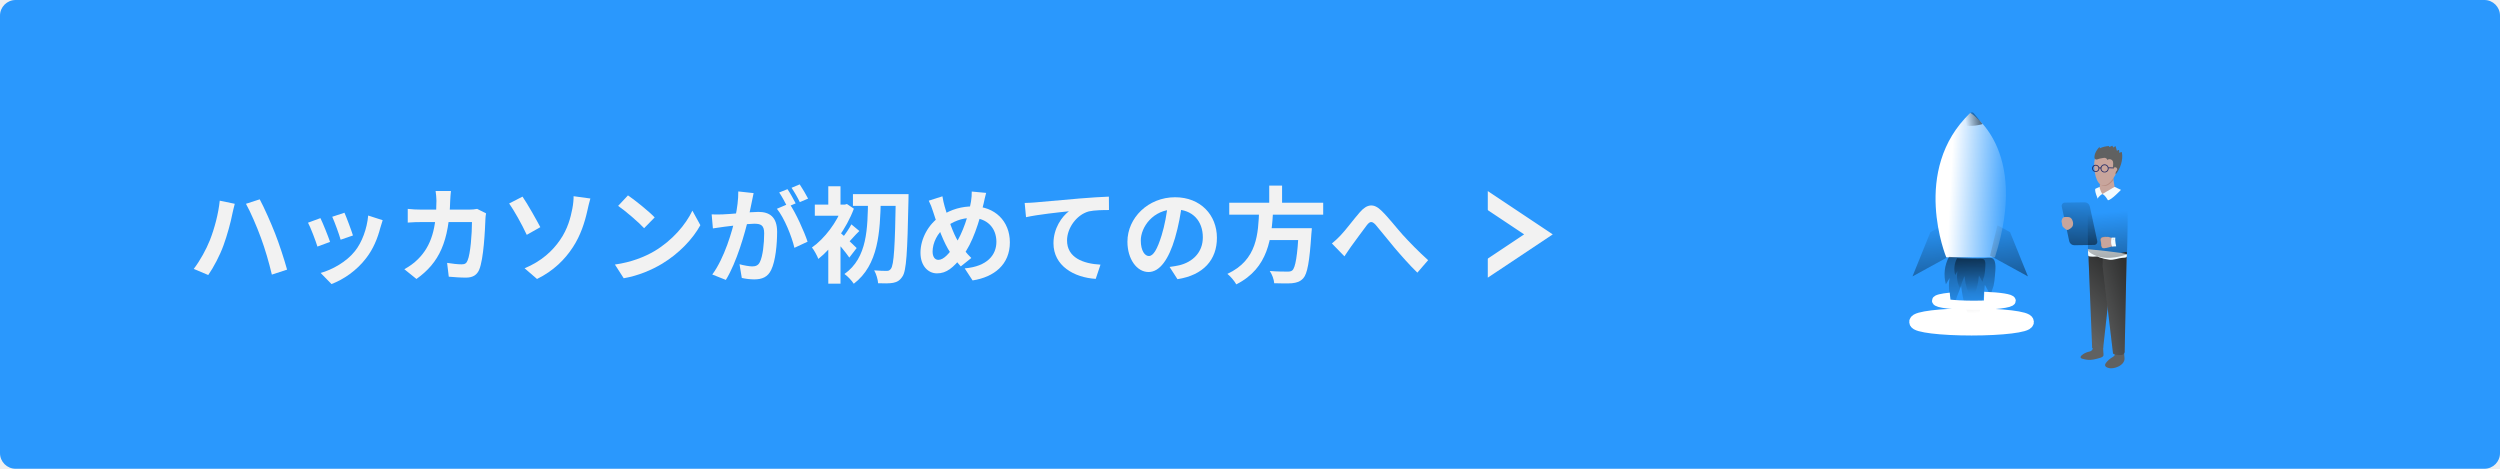
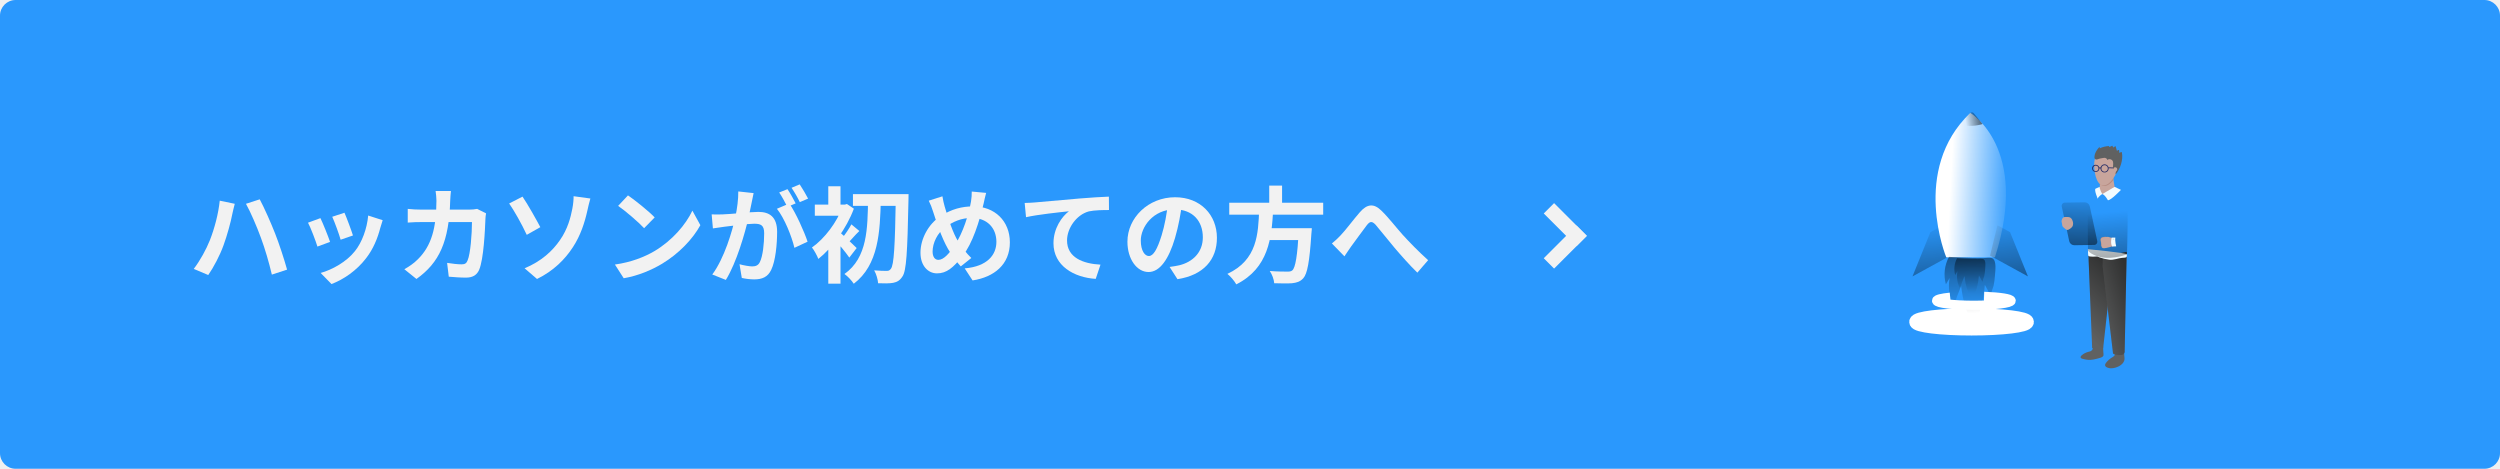
<svg xmlns="http://www.w3.org/2000/svg" width="800" height="150" viewBox="0 0 800 150" fill="none">
  <rect width="800" height="150" rx="5" fill="#2A98FD" />
-   <path d="M639.179 72.075L643.219 74.29L648.945 88.451L636.821 81.804L639.179 72.075Z" fill="url(#paint0_linear_244_8)" />
-   <path d="M621.763 72.075L617.723 74.29L611.996 88.451L624.121 81.804L621.763 72.075Z" fill="url(#paint1_linear_244_8)" />
-   <path d="M669.683 110.881C669.761 111.156 669.745 111.449 669.636 111.714C669.527 111.978 669.332 112.198 669.083 112.338C668.836 112.449 668.575 112.529 668.308 112.577C667.489 112.778 666.73 113.176 666.098 113.735C665.995 113.803 665.911 113.896 665.854 114.005C665.797 114.115 665.769 114.237 665.773 114.36C665.831 114.643 666.162 114.762 666.441 114.828C667.029 114.988 667.629 115.098 668.235 115.157C669.467 115.24 670.687 114.902 671.876 114.559C672.328 114.429 673.009 114.233 673.113 113.707C673.134 113.344 673.117 112.98 673.062 112.62L672.983 110.789" fill="#606161" />
+   <path d="M639.179 72.075L643.219 74.29L648.945 88.451L636.821 81.804L639.179 72.075Z" fill="url(#paint0_linear_272_207)" />
+   <path d="M621.763 72.075L617.723 74.29L611.996 88.451L624.121 81.804L621.763 72.075Z" fill="url(#paint1_linear_272_207)" />
+   <path d="M669.683 110.881C669.761 111.156 669.745 111.449 669.636 111.714C669.527 111.978 669.332 112.198 669.083 112.338C668.836 112.449 668.575 112.53 668.308 112.577C667.489 112.779 666.73 113.176 666.098 113.735C665.995 113.803 665.911 113.896 665.854 114.005C665.797 114.115 665.769 114.237 665.773 114.361C665.831 114.643 666.162 114.762 666.441 114.829C667.029 114.988 667.629 115.098 668.235 115.157C669.467 115.241 670.687 114.902 671.876 114.559C672.328 114.429 673.009 114.233 673.113 113.707C673.134 113.344 673.117 112.98 673.062 112.621L672.983 110.789" fill="#606161" />
  <path d="M676.703 113.066C676.757 113.205 676.769 113.358 676.738 113.505C676.708 113.651 676.635 113.786 676.53 113.892C676.316 114.102 676.072 114.278 675.806 114.414C675.103 114.841 674.483 115.391 673.976 116.039C673.743 116.337 673.524 116.726 673.672 117.075C673.75 117.236 673.875 117.371 674.03 117.461C674.537 117.757 675.121 117.891 675.707 117.848C677.183 117.81 679.365 116.886 679.792 115.286C679.927 114.79 679.779 114.111 679.759 113.6L679.706 112.366" fill="#606161" />
-   <path d="M668.336 82.588L669.485 111.331C669.928 111.657 670.459 111.841 671.009 111.858C672.069 111.919 672.259 111.995 673.021 111.301L676.35 81.156L668.336 80.988V82.588Z" fill="#606161" />
-   <path d="M668.336 82.588L669.485 111.331C669.928 111.657 670.459 111.841 671.009 111.858C672.069 111.919 672.259 111.995 673.021 111.301L676.35 81.156L668.336 80.988V82.588Z" fill="url(#paint2_linear_244_8)" />
+   <path d="M668.336 82.588L669.485 111.331C669.928 111.657 670.459 111.84 671.009 111.857C672.069 111.918 672.259 111.995 673.021 111.3L676.35 81.155L668.336 80.987V82.588Z" fill="#606161" />
+   <path d="M668.336 82.588L669.485 111.331C669.928 111.657 670.459 111.84 671.009 111.857C672.069 111.918 672.259 111.995 673.021 111.3L676.35 81.155L668.336 80.987V82.588Z" fill="url(#paint2_linear_272_207)" />
  <path d="M672.864 85.169L676.167 113.124C676.167 113.124 676.644 113.615 677.945 113.633C679.421 113.651 679.556 113.45 679.886 112.702L680.539 80.637L672.955 81.931L672.864 85.169Z" fill="#606161" />
-   <path d="M672.864 85.169L676.167 113.124C676.167 113.124 676.644 113.615 677.945 113.633C679.421 113.651 679.556 113.45 679.886 112.702L680.539 80.637L672.955 81.931L672.864 85.169Z" fill="url(#paint3_linear_244_8)" />
-   <path d="M671.835 82.372C672.87 82.722 673.936 82.972 675.018 83.12C676.454 83.267 677.958 82.573 679.083 82.514C680.585 82.438 680.625 82.389 680.625 81.41C680.625 80.917 668.141 79.734 668.141 79.734C668.141 79.734 668.199 80.637 668.196 81.471C668.196 82.097 668.463 82.061 669.599 82.127C670.735 82.194 670.953 81.848 671.835 82.372Z" fill="#F2FBFF" />
-   <path d="M676.761 60.303C676.761 60.303 678.854 60.847 680.348 61.935C681.271 62.607 680.633 81.41 680.633 81.41C680.541 81.394 676.53 83.022 672.65 82.353C669.347 81.784 668.156 80.232 668.156 80.232C668.156 80.232 667.858 62.19 668.501 61.45C668.786 61.119 671.928 59.956 671.928 59.956C671.928 59.956 673.3 62.022 676.761 60.303Z" fill="url(#paint4_linear_244_8)" />
+   <path d="M672.864 85.169L676.167 113.124C676.167 113.124 676.644 113.615 677.945 113.633C679.421 113.651 679.556 113.45 679.886 112.702L680.539 80.637L672.955 81.931L672.864 85.169Z" fill="url(#paint3_linear_272_207)" />
+   <path d="M671.835 82.371C672.87 82.722 673.936 82.972 675.018 83.119C676.454 83.267 677.958 82.572 679.083 82.514C680.585 82.438 680.625 82.389 680.625 81.41C680.625 80.916 668.141 79.734 668.141 79.734C668.141 79.734 668.199 80.637 668.196 81.471C668.196 82.097 668.463 82.061 669.599 82.127C670.735 82.193 670.953 81.847 671.835 82.371Z" fill="#F2FBFF" />
+   <path d="M676.761 60.303C676.761 60.303 678.854 60.847 680.348 61.936C681.271 62.607 680.633 81.41 680.633 81.41C680.541 81.395 676.53 83.023 672.65 82.354C669.347 81.784 668.156 80.232 668.156 80.232C668.156 80.232 667.858 62.19 668.501 61.45C668.786 61.119 671.928 59.957 671.928 59.957C671.928 59.957 673.3 62.022 676.761 60.303Z" fill="url(#paint4_linear_272_207)" />
  <path d="M676.075 56.126L676.761 60.303C676.761 60.303 675.236 62.551 673.288 62.215C671.339 61.88 671.829 60.974 671.829 60.974L672.083 57.446C672.083 57.446 673.834 57.754 676.075 56.126Z" fill="#C8A59C" />
  <path d="M676.316 57.591L676.062 56.126C673.821 57.754 672.658 57.062 672.658 57.062L672.117 58.957C672.421 59.276 672.831 59.473 673.27 59.512C674.358 59.588 675.445 58.736 676.316 57.591Z" fill="#B58B81" />
-   <path d="M676.674 59.799L678.707 60.756C678.707 60.756 675.506 64.144 674.53 64.078C674.53 64.078 673.608 62.363 672.752 62.094L676.674 59.799Z" fill="#F2FBFF" />
+   <path d="M676.674 59.799L678.707 60.755C678.707 60.755 675.506 64.144 674.53 64.078C674.53 64.078 673.608 62.363 672.752 62.093L676.674 59.799Z" fill="#F2FBFF" />
  <path d="M671.967 60.381C672.135 60.989 672.397 61.565 672.744 62.091C672.554 62.164 671.311 63.032 671.291 63.617C671.291 63.617 670.056 60.819 670.567 60.379C670.994 60.161 671.432 59.967 671.88 59.796L671.967 60.381Z" fill="#F2FBFF" />
  <path d="M677.831 53.084C677.665 55.401 675.29 59.496 672.978 59.331C670.666 59.166 669.993 54.371 670.158 52.054C670.323 49.736 671.621 48.421 673.938 48.587C674.489 48.626 675.026 48.774 675.52 49.021C676.013 49.268 676.453 49.61 676.815 50.028C677.176 50.446 677.452 50.931 677.626 51.455C677.801 51.979 677.87 52.533 677.831 53.084Z" fill="#C8A59C" />
  <path d="M672.381 78.436C672.437 77.994 672.228 77.569 672.167 76.816C672.106 76.063 672.594 75.867 673.308 75.799C673.504 75.776 673.656 75.753 673.786 75.732C674.451 75.893 673.92 76.702 673.885 77.259C673.849 77.816 673.974 78.614 673.781 78.785C673.699 78.859 673.087 78.826 672.378 78.734C672.367 78.635 672.368 78.535 672.381 78.436Z" fill="#B58B81" />
  <path d="M671.941 56.937C671.941 56.937 672.005 56.879 672.49 56.914C673.066 56.944 673.644 56.903 674.21 56.792C674.584 56.698 674.761 56.757 674.718 57.258C674.675 57.759 674.284 58.204 673.303 58.258C672.203 58.316 671.741 57.901 671.654 57.405C671.593 57.047 671.819 56.927 671.941 56.937Z" fill="#C8A59C" />
-   <path d="M676.167 76.234C675.754 76.146 675.348 76.032 674.95 75.893C674.426 75.695 674.261 75.811 673.494 75.893C672.726 75.974 672.2 76.17 672.267 76.941C672.333 77.712 672.554 78.144 672.495 78.594C672.437 79.044 672.577 79.431 673.257 79.446C673.938 79.462 676.167 78.775 676.167 78.775" fill="#C8A59C" />
+   <path d="M676.167 76.234C675.754 76.146 675.348 76.032 674.95 75.893C674.426 75.694 674.261 75.811 673.494 75.893C672.726 75.974 672.2 76.17 672.267 76.941C672.333 77.711 672.554 78.144 672.495 78.594C672.437 79.044 672.577 79.431 673.257 79.446C673.938 79.461 676.167 78.775 676.167 78.775" fill="#C8A59C" />
  <path d="M676.908 76.033H675.742C675.742 76.033 675.234 77.717 675.894 78.884L677.183 78.831C677.183 78.831 676.746 77.193 676.908 76.033Z" fill="#F2FBFF" />
  <path d="M676.319 76.849C676.177 76.849 676.062 76.727 676.062 76.577C676.062 76.427 676.177 76.305 676.319 76.305C676.461 76.305 676.576 76.427 676.576 76.577C676.576 76.727 676.461 76.849 676.319 76.849Z" fill="#D2E8EC" />
-   <path d="M671.774 54.178C671.812 54.031 671.82 53.877 671.799 53.727C671.778 53.576 671.727 53.431 671.649 53.3C671.573 53.169 671.471 53.054 671.35 52.963C671.229 52.871 671.09 52.805 670.943 52.769C670.794 52.723 670.637 52.707 670.481 52.724C670.326 52.74 670.175 52.788 670.039 52.864C669.902 52.94 669.783 53.043 669.687 53.167C669.592 53.291 669.522 53.433 669.483 53.584C669.444 53.736 669.436 53.894 669.459 54.048C669.483 54.203 669.537 54.351 669.62 54.484C669.702 54.617 669.81 54.732 669.938 54.822C670.066 54.912 670.211 54.975 670.364 55.007H670.404C670.695 55.072 671 55.023 671.255 54.868C671.511 54.714 671.696 54.466 671.774 54.178ZM670.874 53.038C671.1 53.097 671.292 53.243 671.41 53.443C671.529 53.644 671.562 53.883 671.504 54.109C671.461 54.276 671.37 54.428 671.242 54.543C671.114 54.659 670.954 54.734 670.784 54.76C670.613 54.786 670.438 54.761 670.282 54.688C670.125 54.615 669.994 54.497 669.904 54.35C669.813 54.203 669.769 54.032 669.775 53.859C669.781 53.686 669.837 53.519 669.937 53.379C670.038 53.238 670.177 53.13 670.338 53.068C670.499 53.006 670.675 52.993 670.844 53.031L670.874 53.038Z" fill="#292F67" />
+   <path d="M671.774 54.178C671.812 54.03 671.82 53.877 671.799 53.726C671.778 53.576 671.727 53.431 671.649 53.3C671.573 53.169 671.471 53.054 671.35 52.962C671.229 52.871 671.09 52.805 670.943 52.768C670.794 52.722 670.637 52.707 670.481 52.723C670.326 52.74 670.175 52.788 670.039 52.864C669.902 52.94 669.783 53.043 669.687 53.167C669.592 53.291 669.522 53.433 669.483 53.584C669.444 53.736 669.436 53.893 669.459 54.048C669.483 54.203 669.537 54.351 669.62 54.484C669.702 54.617 669.81 54.732 669.938 54.822C670.066 54.911 670.211 54.974 670.364 55.007H670.404C670.695 55.072 671 55.022 671.255 54.868C671.511 54.713 671.696 54.466 671.774 54.178ZM670.874 53.038C671.1 53.097 671.292 53.242 671.41 53.443C671.529 53.644 671.562 53.883 671.504 54.109C671.461 54.276 671.37 54.427 671.242 54.543C671.114 54.659 670.954 54.734 670.784 54.76C670.613 54.786 670.438 54.76 670.282 54.687C670.125 54.614 669.994 54.497 669.904 54.35C669.813 54.202 669.769 54.032 669.775 53.859C669.781 53.686 669.837 53.519 669.937 53.378C670.038 53.238 670.177 53.13 670.338 53.068C670.499 53.006 670.675 52.993 670.844 53.03L670.874 53.038Z" fill="#292F67" />
  <path d="M674.134 55.025C674.283 54.937 674.413 54.821 674.517 54.683C674.62 54.545 674.696 54.388 674.739 54.221C674.803 53.97 674.792 53.705 674.706 53.46C674.62 53.215 674.464 53.002 674.257 52.846C674.05 52.69 673.801 52.599 673.543 52.584C673.284 52.569 673.027 52.632 672.804 52.764C672.58 52.895 672.401 53.09 672.288 53.324C672.176 53.557 672.135 53.819 672.17 54.076C672.206 54.333 672.317 54.573 672.489 54.767C672.662 54.961 672.887 55.099 673.138 55.165H673.186C673.508 55.241 673.848 55.191 674.134 55.025ZM673.727 52.891C673.86 52.924 673.985 52.984 674.094 53.067C674.204 53.149 674.296 53.252 674.365 53.371C674.434 53.489 674.478 53.62 674.496 53.756C674.514 53.892 674.505 54.03 674.469 54.162C674.418 54.359 674.311 54.536 674.16 54.672C674.009 54.808 673.822 54.896 673.621 54.926C673.421 54.956 673.216 54.926 673.032 54.84C672.848 54.755 672.693 54.617 672.587 54.444C672.481 54.271 672.428 54.07 672.435 53.867C672.442 53.664 672.508 53.468 672.625 53.302C672.743 53.137 672.906 53.01 673.096 52.936C673.285 52.863 673.491 52.847 673.689 52.891H673.727Z" fill="#292F67" />
-   <path d="M671.804 53.903L671.537 53.824C671.554 53.77 671.583 53.721 671.622 53.68C671.661 53.639 671.708 53.607 671.761 53.587C671.879 53.555 672.002 53.549 672.122 53.57C672.243 53.59 672.357 53.637 672.457 53.707L672.325 53.961C672.053 53.814 671.921 53.829 671.868 53.852C671.841 53.86 671.818 53.878 671.804 53.903Z" fill="#292F67" />
+   <path d="M671.804 53.903L671.537 53.824C671.554 53.77 671.583 53.721 671.622 53.68C671.661 53.639 671.708 53.608 671.761 53.588C671.879 53.555 672.002 53.549 672.122 53.57C672.243 53.59 672.357 53.637 672.457 53.707L672.325 53.962C672.053 53.814 671.921 53.829 671.868 53.852C671.841 53.86 671.818 53.879 671.804 53.903Z" fill="#292F67" />
  <path d="M674.63 53.829L674.64 53.552L676.225 53.597L676.212 53.875L674.63 53.829Z" fill="#292F67" />
-   <path d="M663.778 78.472L670.051 78.38C670.214 78.39 670.376 78.361 670.525 78.295C670.674 78.23 670.806 78.131 670.91 78.005C671.014 77.88 671.087 77.732 671.123 77.573C671.159 77.414 671.158 77.249 671.118 77.091L668.722 65.988C668.629 65.63 668.42 65.314 668.128 65.088C667.836 64.861 667.478 64.738 667.109 64.736L660.836 64.828C660.673 64.818 660.511 64.847 660.361 64.912C660.212 64.977 660.08 65.076 659.976 65.202C659.872 65.327 659.799 65.476 659.763 65.635C659.727 65.794 659.729 65.959 659.769 66.118L662.162 77.221C662.256 77.578 662.466 77.895 662.758 78.121C663.05 78.347 663.409 78.471 663.778 78.472Z" fill="url(#paint5_linear_244_8)" />
+   <path d="M663.778 78.472L670.051 78.38C670.214 78.39 670.376 78.361 670.525 78.295C670.674 78.23 670.806 78.131 670.91 78.005C671.014 77.88 671.087 77.732 671.123 77.573C671.159 77.414 671.158 77.249 671.118 77.091L668.722 65.988C668.629 65.63 668.42 65.314 668.128 65.088C667.836 64.861 667.478 64.738 667.109 64.736L660.836 64.828C660.673 64.818 660.511 64.847 660.361 64.912C660.212 64.977 660.08 65.076 659.976 65.202C659.872 65.327 659.799 65.476 659.763 65.635C659.727 65.794 659.729 65.959 659.769 66.118L662.162 77.221C662.256 77.578 662.466 77.895 662.758 78.121C663.05 78.347 663.409 78.471 663.778 78.472Z" fill="url(#paint5_linear_272_207)" />
  <path d="M659.692 70.9C659.697 70.653 659.75 70.411 659.847 70.185C659.914 69.955 660.049 69.751 660.234 69.6C660.438 69.484 660.67 69.428 660.904 69.437C661.141 69.437 661.379 69.437 661.616 69.437C661.876 69.433 662.135 69.479 662.378 69.574C662.725 69.763 662.995 70.069 663.14 70.437C663.465 71.131 663.534 72.014 663.069 72.622C662.864 72.863 662.622 73.071 662.353 73.237C662.06 73.438 661.717 73.649 661.374 73.555C661.211 73.498 661.062 73.406 660.937 73.285L660.429 72.863C660.256 72.734 660.109 72.573 659.997 72.388C659.904 72.149 659.859 71.894 659.865 71.637C659.795 71.394 659.738 71.148 659.692 70.9Z" fill="#C8A59C" />
  <path d="M670.468 49.05C670.794 48.275 671.271 47.574 671.87 46.987L671.919 47.452C672.871 47.017 673.899 46.771 674.945 46.73L674.853 47.055C675.234 46.96 675.599 46.812 675.938 46.615L676.266 47.2C676.488 47.023 676.733 46.876 676.992 46.76L677.417 48.286C677.537 48.222 677.648 48.143 677.747 48.05C677.859 47.974 678.039 47.951 678.11 48.065C678.138 48.12 678.149 48.182 678.143 48.243V48.899L678.768 48.676C678.795 48.663 678.824 48.657 678.853 48.657C678.883 48.657 678.912 48.663 678.939 48.676C678.959 48.693 678.976 48.714 678.989 48.738C679.001 48.762 679.008 48.789 679.01 48.816C679.464 51.09 678.502 54.048 677.005 55.816C676.948 55.543 676.976 55.26 677.086 55.004C677.211 54.679 677.595 54.495 677.528 54.152C677.511 53.978 677.43 53.818 677.301 53.7C677.172 53.583 677.004 53.517 676.83 53.516C676.344 53.572 676.525 53.75 676.179 54.096C676.057 53.422 676.35 52.316 676.139 51.667C676.069 51.496 675.96 51.344 675.821 51.223C675.682 51.102 675.517 51.015 675.338 50.969C675.16 50.924 674.973 50.92 674.793 50.96C674.613 50.999 674.445 51.08 674.302 51.196C674.317 50.764 673.809 50.487 673.377 50.502C672.945 50.517 672.455 50.682 671.997 50.739C671.609 50.784 671.21 51.056 670.836 51.051C669.876 51.036 670.262 49.591 670.468 49.05Z" fill="#606161" />
  <path d="M630.896 105.178C621.083 105.178 613.127 104.209 613.127 103.013C613.127 101.818 621.083 100.849 630.896 100.849C640.71 100.849 648.666 101.818 648.666 103.013C648.666 104.209 640.71 105.178 630.896 105.178Z" stroke="white" stroke-width="4.37" stroke-miterlimit="10" />
-   <path d="M630.5 36.123C630.5 36.123 649.593 47.348 638.376 82.356H622.812C622.812 82.356 611.257 54.498 630.5 36.123Z" fill="url(#paint6_linear_244_8)" />
-   <path d="M637.071 94.655L635.15 91.152C634.81 95.452 633.756 99.664 632.03 103.616C628.928 100.526 628.15 95.861 627.551 91.521C626.67 93.651 625.883 95.816 625.19 98.015C623.782 95.219 623.323 92.04 623.882 88.96L622.688 90.995C621.872 88.043 622.224 84.889 623.671 82.191C626.137 82.374 628.608 82.495 631.085 82.555C632.27 82.585 633.461 82.6 634.657 82.6C635.442 82.6 636.888 82.293 637.604 82.692C638.981 83.455 638.478 86.744 638.392 88.095C638.32 89.212 638.174 90.322 637.952 91.419C637.848 91.936 636.875 94.299 637.071 94.655Z" fill="url(#paint7_linear_244_8)" />
-   <path d="M634.428 90.257L633.259 88.12C633.051 90.742 632.407 93.311 631.354 95.72C629.464 93.835 628.988 90.989 628.623 88.344C628.084 89.644 627.604 90.965 627.182 92.307C626.324 90.601 626.044 88.662 626.384 86.782L625.658 88.028C625.156 86.224 625.371 84.295 626.257 82.646C627.761 82.758 629.268 82.832 630.777 82.87C631.504 82.887 632.23 82.895 632.957 82.895C633.435 82.895 634.316 82.707 634.753 82.951C635.594 83.422 635.289 85.424 635.236 86.258C635.191 86.942 635.101 87.621 634.967 88.293C634.903 88.598 634.311 90.04 634.428 90.257Z" fill="url(#paint8_linear_244_8)" />
-   <path d="M634.403 39.697C634.403 39.697 630.444 41.032 627.225 39.697L630.46 36.176C630.531 36.098 630.619 36.037 630.716 35.996C630.813 35.955 630.918 35.935 631.024 35.938C631.129 35.941 631.233 35.967 631.327 36.014C631.422 36.061 631.506 36.127 631.573 36.209L634.403 39.697Z" fill="url(#paint9_linear_244_8)" />
-   <path d="M624.054 95.11C621.392 95.364 619.695 95.779 619.695 96.231C619.695 97.035 625.03 97.686 631.636 97.686C638.242 97.686 643.577 97.035 643.577 96.231C643.577 95.568 639.908 95.005 634.901 94.832" stroke="white" stroke-width="2.934" stroke-miterlimit="10" />
+   <path d="M630.5 36.123C630.5 36.123 649.593 47.348 638.376 82.356H622.812C622.812 82.356 611.257 54.498 630.5 36.123Z" fill="url(#paint6_linear_272_207)" />
+   <path d="M637.071 94.655L635.15 91.152C634.81 95.452 633.756 99.664 632.03 103.616C628.928 100.526 628.15 95.861 627.551 91.521C626.67 93.651 625.883 95.816 625.19 98.015C623.782 95.219 623.323 92.04 623.882 88.96L622.688 90.995C621.872 88.043 622.224 84.889 623.671 82.191C626.137 82.374 628.608 82.495 631.085 82.555C632.27 82.585 633.461 82.6 634.657 82.6C635.442 82.6 636.888 82.293 637.604 82.692C638.981 83.455 638.478 86.744 638.392 88.095C638.32 89.212 638.174 90.322 637.952 91.419C637.848 91.936 636.875 94.299 637.071 94.655Z" fill="url(#paint7_linear_272_207)" />
+   <path d="M634.428 90.257L633.259 88.12C633.051 90.742 632.407 93.311 631.354 95.721C629.464 93.836 628.988 90.989 628.623 88.344C628.084 89.645 627.604 90.966 627.182 92.307C626.324 90.601 626.044 88.662 626.384 86.782L625.658 88.029C625.156 86.224 625.371 84.296 626.257 82.646C627.761 82.758 629.268 82.833 630.777 82.87C631.504 82.887 632.23 82.895 632.957 82.895C633.435 82.895 634.316 82.707 634.753 82.951C635.594 83.422 635.289 85.424 635.236 86.258C635.191 86.942 635.101 87.621 634.967 88.293C634.903 88.598 634.311 90.041 634.428 90.257Z" fill="url(#paint8_linear_272_207)" />
+   <path d="M634.403 39.697C634.403 39.697 630.444 41.032 627.225 39.697L630.46 36.176C630.531 36.098 630.619 36.037 630.716 35.996C630.813 35.955 630.918 35.935 631.024 35.938C631.129 35.941 631.233 35.967 631.327 36.014C631.422 36.061 631.506 36.127 631.573 36.209L634.403 39.697Z" fill="url(#paint9_linear_272_207)" />
+   <path d="M624.054 95.11C621.392 95.364 619.695 95.779 619.695 96.232C619.695 97.036 625.03 97.687 631.636 97.687C638.242 97.687 643.577 97.036 643.577 96.232C643.577 95.568 639.908 95.006 634.901 94.833" stroke="white" stroke-width="2.934" stroke-miterlimit="10" />
  <path d="M67.171 76.844C68.629 73.123 69.889 68.437 70.32 64.217L75.126 65.214C74.861 66.144 74.496 67.773 74.33 68.537C73.899 70.863 72.673 75.415 71.513 78.539C70.353 81.762 68.364 85.517 66.64 88.009L62 86.049C64.055 83.357 66.011 79.768 67.171 76.844ZM83.512 76.146C82.252 72.657 80.131 67.739 78.706 65.214L83.114 63.785C84.506 66.344 86.76 71.461 88.02 74.684C89.213 77.675 90.969 82.992 91.865 86.281L86.992 87.876C86.064 83.922 84.838 79.735 83.512 76.146Z" fill="#F2F2F2" />
  <path d="M110.227 68.072C110.857 69.467 112.481 73.82 112.945 75.349L109.001 76.711C108.57 75.116 107.112 71.096 106.316 69.368L110.227 68.072ZM122.458 70.464C122.094 71.561 121.895 72.259 121.696 72.923C120.834 76.279 119.409 79.735 117.155 82.626C114.072 86.647 109.962 89.405 106.084 90.9L102.604 87.345C106.217 86.348 110.857 83.822 113.575 80.367C115.829 77.575 117.453 73.156 117.818 68.969L122.458 70.464ZM102.537 69.8C103.366 71.494 104.99 75.548 105.62 77.409L101.576 78.904C101.046 77.143 99.356 72.691 98.56 71.262L102.537 69.8Z" fill="#F2F2F2" />
  <path d="M144.301 61.127C144.202 61.924 144.102 63.32 144.069 64.117C143.705 77.309 140.589 84.055 133.264 89.272L129.386 86.148C130.778 85.384 132.435 84.288 133.761 82.925C138.103 78.605 139.628 72.956 139.661 64.184C139.661 63.453 139.528 61.924 139.396 61.127H144.301ZM155.538 68.271C155.438 68.803 155.339 69.633 155.339 69.999C155.206 73.621 154.775 82.892 153.35 86.281C152.654 87.943 151.361 88.84 149.107 88.84C147.185 88.84 145.229 88.674 143.605 88.541L143.075 84.121C144.732 84.387 146.423 84.587 147.749 84.587C148.809 84.587 149.273 84.221 149.605 83.39C150.566 81.297 151.03 74.651 151.03 71.062H134.855C133.728 71.062 131.872 71.096 130.479 71.228V66.842C131.872 67.008 133.562 67.075 134.822 67.075H150.168C151.03 67.075 151.892 67.008 152.687 66.842L155.538 68.271Z" fill="#F2F2F2" />
  <path d="M167.868 85.849C173.238 83.623 176.817 80.3 179.204 76.811C181.69 73.255 182.618 69.534 183.148 66.776C183.447 65.28 183.579 63.586 183.546 62.788L188.916 63.519C188.551 64.782 188.153 66.443 187.955 67.407C187.093 71.295 185.767 75.349 183.347 79.071C180.762 83.058 177.083 86.713 171.846 89.272L167.868 85.849ZM167.205 62.921C168.829 65.28 171.68 70.365 172.906 72.691L168.564 75.15C166.907 71.594 164.454 67.274 162.929 65.114L167.205 62.921Z" fill="#F2F2F2" />
  <path d="M200.948 62.522C203.235 64.084 207.544 67.54 209.499 69.567L206.118 73.023C204.395 71.162 200.219 67.54 197.799 65.879L200.948 62.522ZM196.771 84.653C201.975 83.922 206.251 82.227 209.466 80.333C215.134 76.944 219.443 71.893 221.564 67.407L224.117 72.059C221.631 76.578 217.222 81.164 211.886 84.387C208.505 86.414 204.229 88.242 199.589 89.04L196.771 84.653Z" fill="#F2F2F2" />
  <path d="M241.154 61.791C240.955 62.655 240.756 63.719 240.59 64.549C240.259 66.045 239.861 68.105 239.496 69.8C238.403 74.485 235.751 83.955 232.271 89.571L227.928 87.843C231.873 82.526 234.359 73.754 235.287 69.567C235.917 66.576 236.281 63.752 236.248 61.26L241.154 61.791ZM252.589 65.114C254.611 68.005 257.395 74.186 258.423 77.343L254.213 79.303C253.351 75.615 250.998 69.766 248.612 66.809L252.589 65.114ZM227.73 68.603C228.923 68.67 230.05 68.637 231.276 68.603C233.928 68.537 240.226 67.806 242.678 67.806C246.192 67.806 248.678 69.368 248.678 74.186C248.678 78.107 248.181 83.49 246.789 86.348C245.695 88.674 243.839 89.405 241.353 89.405C240.06 89.405 238.502 89.206 237.375 88.94L236.646 84.553C237.939 84.919 239.828 85.251 240.69 85.251C241.817 85.251 242.678 84.919 243.176 83.822C244.104 81.962 244.535 77.908 244.535 74.651C244.535 71.993 243.408 71.594 241.319 71.594C239.364 71.594 233.63 72.325 231.807 72.558C230.845 72.691 229.122 72.923 228.127 73.089L227.73 68.603ZM251.992 60.529C252.821 61.725 253.981 63.852 254.611 65.081L251.959 66.211C251.263 64.848 250.236 62.888 249.341 61.592L251.992 60.529ZM255.904 59C256.765 60.263 257.992 62.389 258.588 63.552L255.937 64.682C255.274 63.287 254.18 61.359 253.285 60.097L255.904 59Z" fill="#F2F2F2" />
  <path d="M272.941 62.124H288.088V65.879H272.941V62.124ZM286.663 62.124H290.74C290.74 62.124 290.74 63.619 290.707 64.151C290.375 80.832 290.044 86.68 288.784 88.475C287.923 89.804 287.061 90.236 285.834 90.502C284.608 90.734 282.785 90.701 280.995 90.635C280.929 89.505 280.432 87.71 279.736 86.514C281.492 86.68 283.017 86.68 283.813 86.68C284.376 86.68 284.707 86.514 285.072 86.016C286.066 84.853 286.398 78.805 286.663 63.087V62.124ZM277.78 63.852H281.857C281.625 74.153 281.161 84.753 273.206 90.801C272.51 89.737 271.283 88.408 270.223 87.677C277.614 82.46 277.614 73.023 277.78 63.852ZM265.052 76.711L268.963 72.026V90.767H265.052V76.711ZM260.743 65.48H270.654V69.035H260.743V65.48ZM265.052 59.598H268.963V67.407H265.052V59.598ZM268.565 74.186C269.659 75.05 273.272 78.506 274.134 79.37L271.781 82.427C270.587 80.666 267.869 77.442 266.477 76.013L268.565 74.186ZM269.56 65.48H270.322L271.018 65.28L273.239 66.776C270.852 73.189 266.212 79.436 261.87 82.859C261.505 81.862 260.445 79.901 259.815 79.204C263.826 76.412 267.869 71.062 269.56 66.244V65.48ZM272.443 71.793L274.996 73.92C273.57 75.249 272.377 76.778 271.35 77.741L269.527 76.146C270.455 75.017 271.781 73.089 272.443 71.793Z" fill="#F2F2F2" />
  <path d="M315.566 61.725C315.268 62.655 314.97 64.284 314.771 65.081C313.379 70.963 311.224 77.874 308.042 81.895C304.993 85.75 302.871 87.478 299.822 87.478C297.071 87.478 294.552 85.152 294.552 80.865C294.552 76.412 297.104 71.66 300.982 69.168C304.529 66.875 307.876 66.045 311.423 66.045C318.251 66.045 323.157 70.664 323.157 77.575C323.157 84.62 318.152 88.674 311.224 89.737L308.705 85.883C315.997 85.251 318.848 81.53 318.848 77.376C318.848 72.857 315.765 69.733 310.992 69.733C307.545 69.733 304.86 70.996 302.54 72.691C299.955 74.518 298.43 77.775 298.43 80.499C298.43 82.128 299.126 83.158 300.286 83.158C302.01 83.158 303.833 81.031 305.556 78.406C308.109 74.651 310.031 68.537 310.727 64.45C310.893 63.486 310.992 62.09 310.959 61.293L315.566 61.725ZM301.579 62.821C301.744 63.951 302.01 65.048 302.275 66.011C303.302 69.733 305.059 74.817 306.584 77.21C307.711 79.004 309.269 81.098 310.826 82.56L307.446 85.251C306.153 83.789 305.159 82.526 304.098 80.832C302.076 77.874 300.087 72.558 298.562 67.64C298.198 66.477 297.8 65.413 297.203 64.217L301.579 62.821Z" fill="#F2F2F2" />
  <path d="M327.897 64.948C329.189 64.915 330.515 64.848 331.145 64.782C333.929 64.516 339.365 64.051 345.464 63.519C348.878 63.22 352.491 63.021 354.844 62.921L354.877 67.208C353.088 67.208 350.237 67.241 348.447 67.64C344.47 68.703 341.453 73.023 341.453 76.944C341.453 82.427 346.558 84.387 352.159 84.686L350.635 89.239C343.674 88.807 337.111 85.052 337.111 77.841C337.111 73.056 339.796 69.301 342.05 67.606C338.934 67.939 332.172 68.637 328.328 69.501L327.897 64.948Z" fill="#F2F2F2" />
  <path d="M378.278 65.014C377.814 68.404 377.151 72.292 375.991 76.213C374.003 82.925 371.152 87.046 367.539 87.046C363.827 87.046 360.777 82.959 360.777 77.343C360.777 69.7 367.44 63.12 376.025 63.12C384.212 63.12 389.415 68.836 389.415 76.113C389.415 83.091 385.14 88.043 376.787 89.338L374.268 85.417C375.56 85.251 376.489 85.085 377.383 84.886C381.593 83.856 384.908 80.832 384.908 75.947C384.908 70.73 381.659 67.008 375.925 67.008C368.898 67.008 365.053 72.757 365.053 76.944C365.053 80.3 366.379 81.928 367.639 81.928C369.064 81.928 370.323 79.802 371.716 75.316C372.677 72.192 373.406 68.371 373.737 64.882L378.278 65.014Z" fill="#F2F2F2" />
  <path d="M393.36 64.882H423.423V68.703H393.36V64.882ZM404.431 73.023H417.125V76.811H404.431V73.023ZM415.667 73.023H419.777C419.777 73.023 419.744 74.219 419.645 74.751C419.048 83.856 418.352 87.611 417.026 89.073C416.032 90.136 414.971 90.468 413.446 90.635C412.187 90.734 409.966 90.701 407.745 90.635C407.679 89.471 407.082 87.81 406.32 86.713C408.607 86.913 410.96 86.913 411.922 86.913C412.651 86.913 413.115 86.879 413.546 86.514C414.54 85.65 415.17 81.862 415.634 73.654L415.667 73.023ZM402.939 67.141H407.414C406.917 76.047 406.022 85.75 395.614 91C395.017 89.937 393.824 88.475 392.763 87.644C402.409 83.158 402.608 74.718 402.939 67.141ZM406.154 59.399H410.264V66.377H406.154V59.399Z" fill="#F2F2F2" />
  <path d="M426.207 77.908C427.202 77.11 427.997 76.346 428.992 75.316C430.55 73.721 433.069 70.298 435.157 67.906C437.477 65.247 439.598 65.014 442.018 67.374C444.305 69.567 446.924 72.99 448.879 75.15C451.001 77.476 453.851 80.433 457 83.257L453.553 87.245C451.199 84.986 448.382 81.795 446.261 79.303C444.206 76.877 441.72 73.687 440.195 71.926C439.002 70.664 438.372 70.83 437.411 72.026C436.085 73.721 433.765 77.01 432.339 78.904C431.577 79.968 430.815 81.164 430.218 82.028L426.207 77.908Z" fill="#F2F2F2" />
-   <path d="M496.882 75L476.091 88.856V61.144L496.882 75Z" fill="#F2F2F2" />
-   <path d="M487.722 75L466.931 88.856V61.144L487.722 75Z" fill="#2A98FD" />
+   <path fill-rule="evenodd" clip-rule="evenodd" d="M504.472 78.78L494 68.308L497.309 65L507.78 75.472L504.472 78.78Z" fill="#F2F2F2" />
+   <path fill-rule="evenodd" clip-rule="evenodd" d="M504.475 72.165L494 82.64L497.309 85.948L507.783 75.474L504.475 72.165Z" fill="#F2F2F2" />
  <defs>
-     <linearGradient id="paint0_linear_244_8" x1="641.176" y1="68.32" x2="646.74" y2="123" gradientUnits="userSpaceOnUse">
+     <linearGradient id="paint0_linear_272_207" x1="641.176" y1="68.32" x2="646.74" y2="123" gradientUnits="userSpaceOnUse">
      <stop stop-color="#010101" stop-opacity="0" />
      <stop offset="0.95" stop-color="#010101" />
    </linearGradient>
-     <linearGradient id="paint1_linear_244_8" x1="616.608" y1="70.818" x2="622.169" y2="125.498" gradientUnits="userSpaceOnUse">
+     <linearGradient id="paint1_linear_272_207" x1="616.608" y1="70.818" x2="622.169" y2="125.498" gradientUnits="userSpaceOnUse">
      <stop stop-color="#010101" stop-opacity="0" />
      <stop offset="0.95" stop-color="#010101" />
    </linearGradient>
-     <linearGradient id="paint2_linear_244_8" x1="663.763" y1="103.359" x2="695.654" y2="70.138" gradientUnits="userSpaceOnUse">
+     <linearGradient id="paint2_linear_272_207" x1="663.763" y1="103.359" x2="695.654" y2="70.138" gradientUnits="userSpaceOnUse">
      <stop stop-color="#010101" stop-opacity="0" />
      <stop offset="0.95" stop-color="#010101" />
    </linearGradient>
-     <linearGradient id="paint3_linear_244_8" x1="668.24" y1="100.409" x2="700.649" y2="89.344" gradientUnits="userSpaceOnUse">
+     <linearGradient id="paint3_linear_272_207" x1="668.24" y1="100.409" x2="700.649" y2="89.344" gradientUnits="userSpaceOnUse">
      <stop stop-color="#010101" stop-opacity="0" />
      <stop offset="0.95" stop-color="#010101" />
    </linearGradient>
-     <linearGradient id="paint4_linear_244_8" x1="674.111" y1="67.895" x2="677.946" y2="117.165" gradientUnits="userSpaceOnUse">
+     <linearGradient id="paint4_linear_272_207" x1="674.111" y1="67.895" x2="677.946" y2="117.165" gradientUnits="userSpaceOnUse">
      <stop stop-color="#010101" stop-opacity="0" />
      <stop offset="0.95" stop-color="#010101" />
    </linearGradient>
-     <linearGradient id="paint5_linear_244_8" x1="665.859" y1="59.98" x2="664.397" y2="100.767" gradientUnits="userSpaceOnUse">
+     <linearGradient id="paint5_linear_272_207" x1="665.859" y1="59.98" x2="664.397" y2="100.767" gradientUnits="userSpaceOnUse">
      <stop stop-color="#010101" stop-opacity="0" />
      <stop offset="0.95" stop-color="#010101" />
    </linearGradient>
-     <linearGradient id="paint6_linear_244_8" x1="644.507" y1="60.165" x2="623.081" y2="59.056" gradientUnits="userSpaceOnUse">
+     <linearGradient id="paint6_linear_272_207" x1="644.507" y1="60.165" x2="623.081" y2="59.056" gradientUnits="userSpaceOnUse">
      <stop stop-color="white" stop-opacity="0" />
      <stop offset="0.95" stop-color="white" />
    </linearGradient>
-     <linearGradient id="paint7_linear_244_8" x1="630.81" y1="100.292" x2="629.473" y2="55.615" gradientUnits="userSpaceOnUse">
+     <linearGradient id="paint7_linear_272_207" x1="630.81" y1="100.292" x2="629.473" y2="55.615" gradientUnits="userSpaceOnUse">
      <stop stop-color="#010101" stop-opacity="0" />
      <stop offset="0.95" stop-color="#010101" />
    </linearGradient>
-     <linearGradient id="paint8_linear_244_8" x1="630.609" y1="93.696" x2="629.797" y2="66.445" gradientUnits="userSpaceOnUse">
+     <linearGradient id="paint8_linear_272_207" x1="630.609" y1="93.696" x2="629.797" y2="66.446" gradientUnits="userSpaceOnUse">
      <stop stop-color="#010101" stop-opacity="0" />
      <stop offset="0.95" stop-color="#010101" />
    </linearGradient>
-     <linearGradient id="paint9_linear_244_8" x1="628.935" y1="38.521" x2="639.147" y2="36.747" gradientUnits="userSpaceOnUse">
+     <linearGradient id="paint9_linear_272_207" x1="628.935" y1="38.521" x2="639.147" y2="36.747" gradientUnits="userSpaceOnUse">
      <stop stop-color="#010101" stop-opacity="0" />
      <stop offset="0.95" stop-color="#010101" />
    </linearGradient>
  </defs>
</svg>
